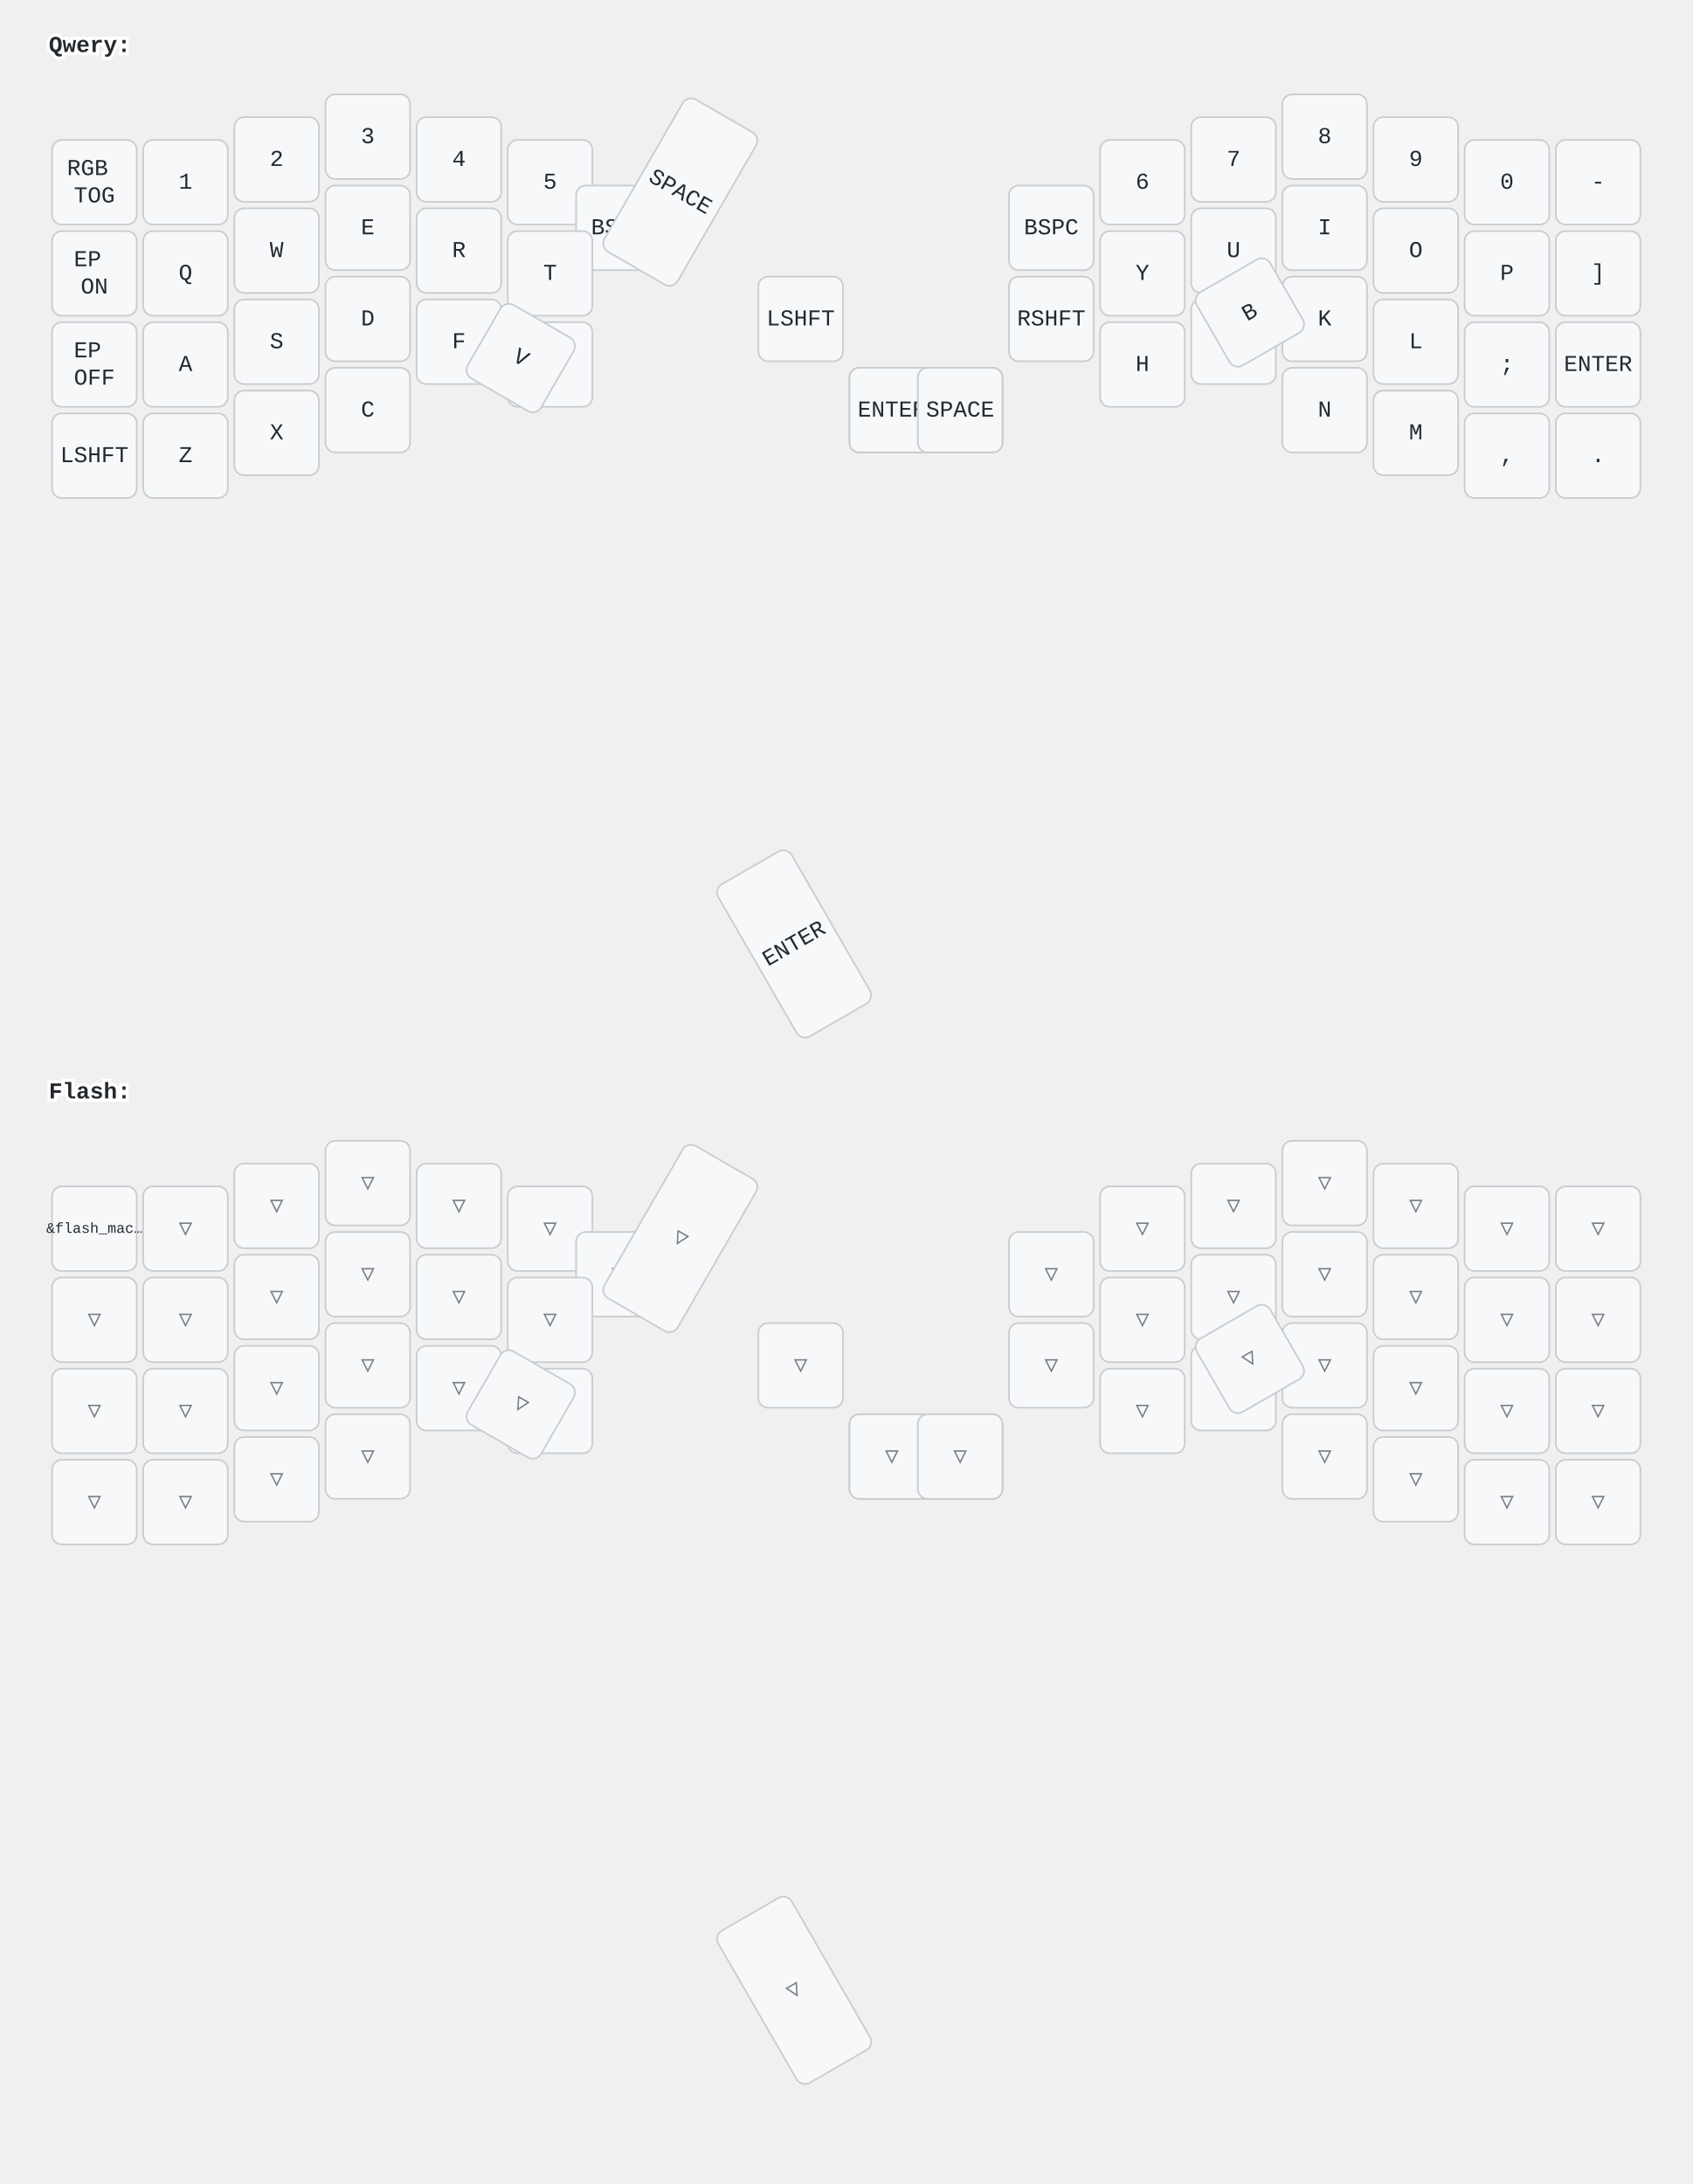
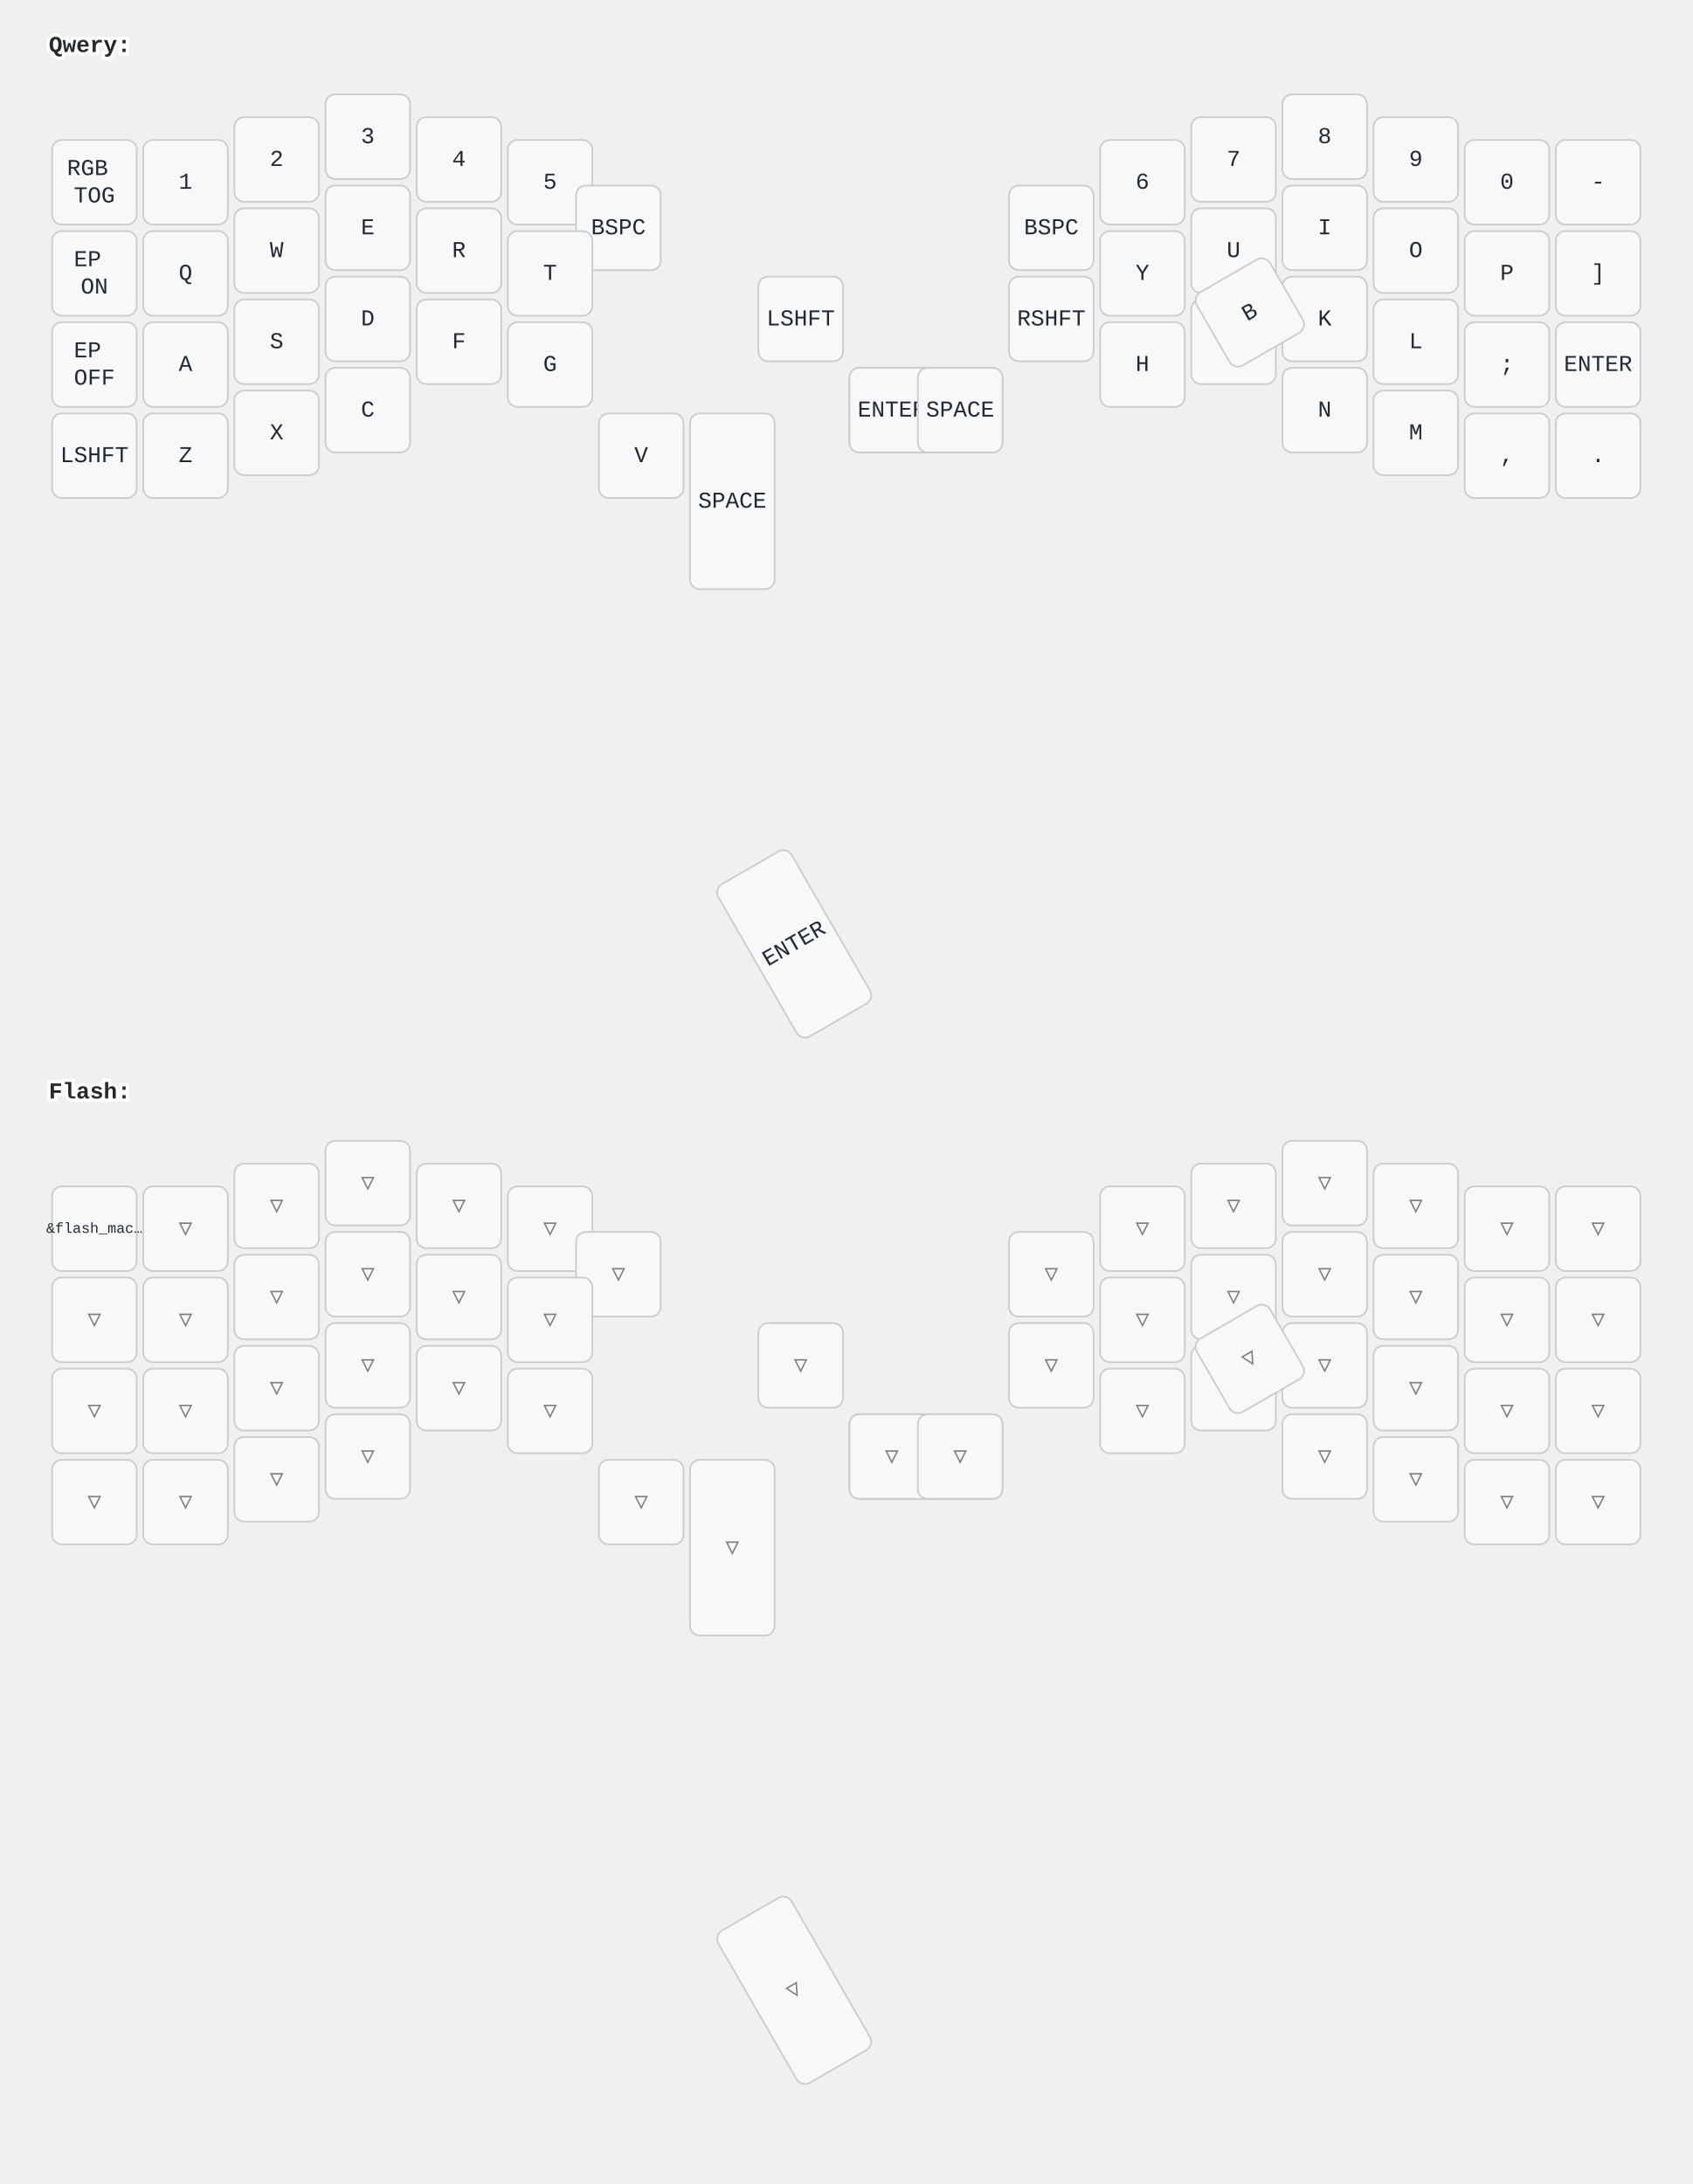
<svg xmlns="http://www.w3.org/2000/svg" width="1040" height="1342" viewBox="0 0 1040 1342" class="keymap">
  <style>/* inherit to force styles through use tags */
svg path {
    fill: inherit;
}

/* font and background color specifications */
svg.keymap {
    font-family: SFMono-Regular,Consolas,Liberation Mono,Menlo,monospace;
    font-size: 14px;
    font-kerning: normal;
    text-rendering: optimizeLegibility;
    fill: #24292e;
}

/* default key styling */
rect.key {
    fill: #f6f8fa;
}

rect.key, rect.combo {
    stroke: #c9cccf;
    stroke-width: 1;
}

/* default key side styling, only used is draw_key_sides is set */
rect.side {
    filter: brightness(90%);
}

/* color accent for combo boxes */
rect.combo, rect.combo-separate {
    fill: #cdf;
}

/* color accent for held keys */
rect.held, rect.combo.held {
    fill: #fdd;
}

/* color accent for ghost (optional) keys */
rect.ghost, rect.combo.ghost {
    stroke-dasharray: 4, 4;
    stroke-width: 2;
}

text {
    text-anchor: middle;
    dominant-baseline: middle;
}

/* styling for layer labels */
text.label {
    font-weight: bold;
    text-anchor: start;
    stroke: white;
    stroke-width: 4;
    paint-order: stroke;
}

/* styling for optional footer */
text.footer {
    text-anchor: end;
    dominant-baseline: auto;
    stroke: white;
    stroke-width: 4;
    paint-order: stroke;
}

/* styling for combo tap, and key hold/shifted label text */
text.combo, text.hold, text.shifted {
    font-size: 11px;
}

text.hold {
    text-anchor: middle;
    dominant-baseline: auto;
}

text.shifted {
    text-anchor: middle;
    dominant-baseline: hanging;
}

text.layer-activator {
    text-decoration: underline;
}

/* styling for hold/shifted label text in combo box */
text.combo.hold, text.combo.shifted {
    font-size: 8px;
}

/* lighter symbol for transparent keys */
text.trans {
    fill: #7b7e81;
}

/* styling for combo dendrons */
path.combo {
    stroke-width: 1;
    stroke: gray;
    fill: none;
}

/* Start Tabler Icons Cleanup */
/* cannot use height/width with glyphs */
.icon-tabler &gt; path {
    fill: inherit;
    stroke: inherit;
    stroke-width: 2;
}
/* hide tabler's default box */
.icon-tabler &gt; path[stroke="none"][fill="none"] {
    visibility: hidden;
}
/* End Tabler Icons Cleanup */
</style>
  <g transform="translate(30, 0)" class="layer-Qwery">
    <text x="0" y="28" class="label" id="Qwery">Qwery:</text>
    <g transform="translate(0, 56)">
      <g transform="translate(28, 56)" class="key keypos-0">
        <rect rx="6" ry="6" x="-26" y="-26" width="52" height="52" class="key" />
        <text x="0" y="0" class="key tap">
          <tspan x="0" dy="-0.6em">RGB</tspan>
          <tspan x="0" dy="1.2em">TOG</tspan>
        </text>
      </g>
      <g transform="translate(84, 56)" class="key keypos-1">
        <rect rx="6" ry="6" x="-26" y="-26" width="52" height="52" class="key" />
        <text x="0" y="0" class="key tap">1</text>
      </g>
      <g transform="translate(140, 42)" class="key keypos-2">
        <rect rx="6" ry="6" x="-26" y="-26" width="52" height="52" class="key" />
        <text x="0" y="0" class="key tap">2</text>
      </g>
      <g transform="translate(196, 28)" class="key keypos-3">
        <rect rx="6" ry="6" x="-26" y="-26" width="52" height="52" class="key" />
        <text x="0" y="0" class="key tap">3</text>
      </g>
      <g transform="translate(252, 42)" class="key keypos-4">
        <rect rx="6" ry="6" x="-26" y="-26" width="52" height="52" class="key" />
        <text x="0" y="0" class="key tap">4</text>
      </g>
      <g transform="translate(308, 56)" class="key keypos-5">
        <rect rx="6" ry="6" x="-26" y="-26" width="52" height="52" class="key" />
        <text x="0" y="0" class="key tap">5</text>
      </g>
      <g transform="translate(350, 84)" class="key keypos-6">
        <rect rx="6" ry="6" x="-26" y="-26" width="52" height="52" class="key" />
        <text x="0" y="0" class="key tap">BSPC</text>
      </g>
      <g transform="translate(616, 84)" class="key keypos-7">
        <rect rx="6" ry="6" x="-26" y="-26" width="52" height="52" class="key" />
        <text x="0" y="0" class="key tap">BSPC</text>
      </g>
      <g transform="translate(672, 56)" class="key keypos-8">
        <rect rx="6" ry="6" x="-26" y="-26" width="52" height="52" class="key" />
        <text x="0" y="0" class="key tap">6</text>
      </g>
      <g transform="translate(728, 42)" class="key keypos-9">
        <rect rx="6" ry="6" x="-26" y="-26" width="52" height="52" class="key" />
        <text x="0" y="0" class="key tap">7</text>
      </g>
      <g transform="translate(784, 28)" class="key keypos-10">
        <rect rx="6" ry="6" x="-26" y="-26" width="52" height="52" class="key" />
        <text x="0" y="0" class="key tap">8</text>
      </g>
      <g transform="translate(840, 42)" class="key keypos-11">
        <rect rx="6" ry="6" x="-26" y="-26" width="52" height="52" class="key" />
        <text x="0" y="0" class="key tap">9</text>
      </g>
      <g transform="translate(896, 56)" class="key keypos-12">
        <rect rx="6" ry="6" x="-26" y="-26" width="52" height="52" class="key" />
        <text x="0" y="0" class="key tap">0</text>
      </g>
      <g transform="translate(952, 56)" class="key keypos-13">
        <rect rx="6" ry="6" x="-26" y="-26" width="52" height="52" class="key" />
        <text x="0" y="0" class="key tap">-</text>
      </g>
      <g transform="translate(28, 112)" class="key keypos-14">
        <rect rx="6" ry="6" x="-26" y="-26" width="52" height="52" class="key" />
        <text x="0" y="0" class="key tap">
          <tspan x="0" dy="-0.6em">EP</tspan>
          <tspan x="0" dy="1.2em">ON</tspan>
        </text>
      </g>
      <g transform="translate(84, 112)" class="key keypos-15">
        <rect rx="6" ry="6" x="-26" y="-26" width="52" height="52" class="key" />
        <text x="0" y="0" class="key tap">Q</text>
      </g>
      <g transform="translate(140, 98)" class="key keypos-16">
        <rect rx="6" ry="6" x="-26" y="-26" width="52" height="52" class="key" />
        <text x="0" y="0" class="key tap">W</text>
      </g>
      <g transform="translate(196, 84)" class="key keypos-17">
        <rect rx="6" ry="6" x="-26" y="-26" width="52" height="52" class="key" />
        <text x="0" y="0" class="key tap">E</text>
      </g>
      <g transform="translate(252, 98)" class="key keypos-18">
        <rect rx="6" ry="6" x="-26" y="-26" width="52" height="52" class="key" />
        <text x="0" y="0" class="key tap">R</text>
      </g>
      <g transform="translate(308, 112)" class="key keypos-19">
        <rect rx="6" ry="6" x="-26" y="-26" width="52" height="52" class="key" />
        <text x="0" y="0" class="key tap">T</text>
      </g>
      <g transform="translate(462, 140)" class="key keypos-20">
        <rect rx="6" ry="6" x="-26" y="-26" width="52" height="52" class="key" />
        <text x="0" y="0" class="key tap">LSHFT</text>
      </g>
      <g transform="translate(616, 140)" class="key keypos-21">
        <rect rx="6" ry="6" x="-26" y="-26" width="52" height="52" class="key" />
        <text x="0" y="0" class="key tap">RSHFT</text>
      </g>
      <g transform="translate(672, 112)" class="key keypos-22">
        <rect rx="6" ry="6" x="-26" y="-26" width="52" height="52" class="key" />
        <text x="0" y="0" class="key tap">Y</text>
      </g>
      <g transform="translate(728, 98)" class="key keypos-23">
        <rect rx="6" ry="6" x="-26" y="-26" width="52" height="52" class="key" />
        <text x="0" y="0" class="key tap">U</text>
      </g>
      <g transform="translate(784, 84)" class="key keypos-24">
        <rect rx="6" ry="6" x="-26" y="-26" width="52" height="52" class="key" />
        <text x="0" y="0" class="key tap">I</text>
      </g>
      <g transform="translate(840, 98)" class="key keypos-25">
        <rect rx="6" ry="6" x="-26" y="-26" width="52" height="52" class="key" />
        <text x="0" y="0" class="key tap">O</text>
      </g>
      <g transform="translate(896, 112)" class="key keypos-26">
        <rect rx="6" ry="6" x="-26" y="-26" width="52" height="52" class="key" />
        <text x="0" y="0" class="key tap">P</text>
      </g>
      <g transform="translate(952, 112)" class="key keypos-27">
        <rect rx="6" ry="6" x="-26" y="-26" width="52" height="52" class="key" />
        <text x="0" y="0" class="key tap">]</text>
      </g>
      <g transform="translate(28, 168)" class="key keypos-28">
        <rect rx="6" ry="6" x="-26" y="-26" width="52" height="52" class="key" />
        <text x="0" y="0" class="key tap">
          <tspan x="0" dy="-0.6em">EP</tspan>
          <tspan x="0" dy="1.2em">OFF</tspan>
        </text>
      </g>
      <g transform="translate(84, 168)" class="key keypos-29">
        <rect rx="6" ry="6" x="-26" y="-26" width="52" height="52" class="key" />
        <text x="0" y="0" class="key tap">A</text>
      </g>
      <g transform="translate(140, 154)" class="key keypos-30">
        <rect rx="6" ry="6" x="-26" y="-26" width="52" height="52" class="key" />
        <text x="0" y="0" class="key tap">S</text>
      </g>
      <g transform="translate(196, 140)" class="key keypos-31">
        <rect rx="6" ry="6" x="-26" y="-26" width="52" height="52" class="key" />
        <text x="0" y="0" class="key tap">D</text>
      </g>
      <g transform="translate(252, 154)" class="key keypos-32">
        <rect rx="6" ry="6" x="-26" y="-26" width="52" height="52" class="key" />
        <text x="0" y="0" class="key tap">F</text>
      </g>
      <g transform="translate(308, 168)" class="key keypos-33">
        <rect rx="6" ry="6" x="-26" y="-26" width="52" height="52" class="key" />
        <text x="0" y="0" class="key tap">G</text>
      </g>
      <g transform="translate(518, 196)" class="key keypos-34">
        <rect rx="6" ry="6" x="-26" y="-26" width="52" height="52" class="key" />
        <text x="0" y="0" class="key tap">TAB</text>
      </g>
      <g transform="translate(560, 196)" class="key keypos-35">
        <rect rx="6" ry="6" x="-26" y="-26" width="52" height="52" class="key" />
        <text x="0" y="0" class="key tap">TAB</text>
      </g>
      <g transform="translate(672, 168)" class="key keypos-36">
        <rect rx="6" ry="6" x="-26" y="-26" width="52" height="52" class="key" />
        <text x="0" y="0" class="key tap">H</text>
      </g>
      <g transform="translate(728, 154)" class="key keypos-37">
        <rect rx="6" ry="6" x="-26" y="-26" width="52" height="52" class="key" />
        <text x="0" y="0" class="key tap">J</text>
      </g>
      <g transform="translate(784, 140)" class="key keypos-38">
        <rect rx="6" ry="6" x="-26" y="-26" width="52" height="52" class="key" />
        <text x="0" y="0" class="key tap">K</text>
      </g>
      <g transform="translate(840, 154)" class="key keypos-39">
        <rect rx="6" ry="6" x="-26" y="-26" width="52" height="52" class="key" />
        <text x="0" y="0" class="key tap">L</text>
      </g>
      <g transform="translate(896, 168)" class="key keypos-40">
        <rect rx="6" ry="6" x="-26" y="-26" width="52" height="52" class="key" />
        <text x="0" y="0" class="key tap">;</text>
      </g>
      <g transform="translate(952, 168)" class="key keypos-41">
        <rect rx="6" ry="6" x="-26" y="-26" width="52" height="52" class="key" />
        <text x="0" y="0" class="key tap">ENTER</text>
      </g>
      <g transform="translate(28, 224)" class="key keypos-42">
        <rect rx="6" ry="6" x="-26" y="-26" width="52" height="52" class="key" />
        <text x="0" y="0" class="key tap">LSHFT</text>
      </g>
      <g transform="translate(84, 224)" class="key keypos-43">
        <rect rx="6" ry="6" x="-26" y="-26" width="52" height="52" class="key" />
        <text x="0" y="0" class="key tap">Z</text>
      </g>
      <g transform="translate(140, 210)" class="key keypos-44">
        <rect rx="6" ry="6" x="-26" y="-26" width="52" height="52" class="key" />
        <text x="0" y="0" class="key tap">X</text>
      </g>
      <g transform="translate(196, 196)" class="key keypos-45">
        <rect rx="6" ry="6" x="-26" y="-26" width="52" height="52" class="key" />
        <text x="0" y="0" class="key tap">C</text>
      </g>
-       <g transform="translate(290, 164) rotate(30.0)" class="key keypos-46">
+       <g transform="translate(364, 224)" class="key keypos-46">
        <rect rx="6" ry="6" x="-26" y="-26" width="52" height="52" class="key" />
        <text x="0" y="0" class="key tap">V</text>
      </g>
-       <g transform="translate(388, 62) rotate(30.0)" class="key keypos-47">
+       <g transform="translate(420, 252)" class="key keypos-47">
        <rect rx="6" ry="6" x="-26" y="-54" width="52" height="108" class="key" />
        <text x="0" y="0" class="key tap">SPACE</text>
      </g>
      <g transform="translate(518, 196)" class="key keypos-48">
        <rect rx="6" ry="6" x="-26" y="-26" width="52" height="52" class="key" />
        <text x="0" y="0" class="key tap">ENTER</text>
      </g>
      <g transform="translate(560, 196)" class="key keypos-49">
        <rect rx="6" ry="6" x="-26" y="-26" width="52" height="52" class="key" />
        <text x="0" y="0" class="key tap">SPACE</text>
      </g>
      <g transform="translate(458, 524) rotate(-30.0)" class="key keypos-50">
        <rect rx="6" ry="6" x="-26" y="-54" width="52" height="108" class="key" />
        <text x="0" y="0" class="key tap">ENTER</text>
      </g>
      <g transform="translate(738, 136) rotate(-30.0)" class="key keypos-51">
        <rect rx="6" ry="6" x="-26" y="-26" width="52" height="52" class="key" />
        <text x="0" y="0" class="key tap">B</text>
      </g>
      <g transform="translate(784, 196)" class="key keypos-52">
        <rect rx="6" ry="6" x="-26" y="-26" width="52" height="52" class="key" />
        <text x="0" y="0" class="key tap">N</text>
      </g>
      <g transform="translate(840, 210)" class="key keypos-53">
        <rect rx="6" ry="6" x="-26" y="-26" width="52" height="52" class="key" />
        <text x="0" y="0" class="key tap">M</text>
      </g>
      <g transform="translate(896, 224)" class="key keypos-54">
        <rect rx="6" ry="6" x="-26" y="-26" width="52" height="52" class="key" />
        <text x="0" y="0" class="key tap">,</text>
      </g>
      <g transform="translate(952, 224)" class="key keypos-55">
        <rect rx="6" ry="6" x="-26" y="-26" width="52" height="52" class="key" />
        <text x="0" y="0" class="key tap">.</text>
      </g>
    </g>
  </g>
  <g transform="translate(30, 643)" class="layer-Flash">
    <text x="0" y="28" class="label" id="Flash">Flash:</text>
    <g transform="translate(0, 56)">
      <g transform="translate(28, 56)" class="key keypos-0">
        <rect rx="6" ry="6" x="-26" y="-26" width="52" height="52" class="key" />
        <text x="0" y="0" class="key tap">
          <tspan style="font-size: 64%">&amp;flash_mac…</tspan>
        </text>
      </g>
      <g transform="translate(84, 56)" class="key trans keypos-1">
        <rect rx="6" ry="6" x="-26" y="-26" width="52" height="52" class="key trans" />
        <text x="0" y="0" class="key trans tap">▽</text>
      </g>
      <g transform="translate(140, 42)" class="key trans keypos-2">
        <rect rx="6" ry="6" x="-26" y="-26" width="52" height="52" class="key trans" />
        <text x="0" y="0" class="key trans tap">▽</text>
      </g>
      <g transform="translate(196, 28)" class="key trans keypos-3">
        <rect rx="6" ry="6" x="-26" y="-26" width="52" height="52" class="key trans" />
        <text x="0" y="0" class="key trans tap">▽</text>
      </g>
      <g transform="translate(252, 42)" class="key trans keypos-4">
        <rect rx="6" ry="6" x="-26" y="-26" width="52" height="52" class="key trans" />
        <text x="0" y="0" class="key trans tap">▽</text>
      </g>
      <g transform="translate(308, 56)" class="key trans keypos-5">
        <rect rx="6" ry="6" x="-26" y="-26" width="52" height="52" class="key trans" />
        <text x="0" y="0" class="key trans tap">▽</text>
      </g>
      <g transform="translate(350, 84)" class="key trans keypos-6">
        <rect rx="6" ry="6" x="-26" y="-26" width="52" height="52" class="key trans" />
        <text x="0" y="0" class="key trans tap">▽</text>
      </g>
      <g transform="translate(616, 84)" class="key trans keypos-7">
        <rect rx="6" ry="6" x="-26" y="-26" width="52" height="52" class="key trans" />
        <text x="0" y="0" class="key trans tap">▽</text>
      </g>
      <g transform="translate(672, 56)" class="key trans keypos-8">
        <rect rx="6" ry="6" x="-26" y="-26" width="52" height="52" class="key trans" />
        <text x="0" y="0" class="key trans tap">▽</text>
      </g>
      <g transform="translate(728, 42)" class="key trans keypos-9">
        <rect rx="6" ry="6" x="-26" y="-26" width="52" height="52" class="key trans" />
        <text x="0" y="0" class="key trans tap">▽</text>
      </g>
      <g transform="translate(784, 28)" class="key trans keypos-10">
        <rect rx="6" ry="6" x="-26" y="-26" width="52" height="52" class="key trans" />
        <text x="0" y="0" class="key trans tap">▽</text>
      </g>
      <g transform="translate(840, 42)" class="key trans keypos-11">
        <rect rx="6" ry="6" x="-26" y="-26" width="52" height="52" class="key trans" />
        <text x="0" y="0" class="key trans tap">▽</text>
      </g>
      <g transform="translate(896, 56)" class="key trans keypos-12">
        <rect rx="6" ry="6" x="-26" y="-26" width="52" height="52" class="key trans" />
        <text x="0" y="0" class="key trans tap">▽</text>
      </g>
      <g transform="translate(952, 56)" class="key trans keypos-13">
        <rect rx="6" ry="6" x="-26" y="-26" width="52" height="52" class="key trans" />
        <text x="0" y="0" class="key trans tap">▽</text>
      </g>
      <g transform="translate(28, 112)" class="key trans keypos-14">
        <rect rx="6" ry="6" x="-26" y="-26" width="52" height="52" class="key trans" />
        <text x="0" y="0" class="key trans tap">▽</text>
      </g>
      <g transform="translate(84, 112)" class="key trans keypos-15">
        <rect rx="6" ry="6" x="-26" y="-26" width="52" height="52" class="key trans" />
        <text x="0" y="0" class="key trans tap">▽</text>
      </g>
      <g transform="translate(140, 98)" class="key trans keypos-16">
        <rect rx="6" ry="6" x="-26" y="-26" width="52" height="52" class="key trans" />
        <text x="0" y="0" class="key trans tap">▽</text>
      </g>
      <g transform="translate(196, 84)" class="key trans keypos-17">
        <rect rx="6" ry="6" x="-26" y="-26" width="52" height="52" class="key trans" />
        <text x="0" y="0" class="key trans tap">▽</text>
      </g>
      <g transform="translate(252, 98)" class="key trans keypos-18">
        <rect rx="6" ry="6" x="-26" y="-26" width="52" height="52" class="key trans" />
        <text x="0" y="0" class="key trans tap">▽</text>
      </g>
      <g transform="translate(308, 112)" class="key trans keypos-19">
        <rect rx="6" ry="6" x="-26" y="-26" width="52" height="52" class="key trans" />
        <text x="0" y="0" class="key trans tap">▽</text>
      </g>
      <g transform="translate(462, 140)" class="key trans keypos-20">
        <rect rx="6" ry="6" x="-26" y="-26" width="52" height="52" class="key trans" />
        <text x="0" y="0" class="key trans tap">▽</text>
      </g>
      <g transform="translate(616, 140)" class="key trans keypos-21">
        <rect rx="6" ry="6" x="-26" y="-26" width="52" height="52" class="key trans" />
        <text x="0" y="0" class="key trans tap">▽</text>
      </g>
      <g transform="translate(672, 112)" class="key trans keypos-22">
        <rect rx="6" ry="6" x="-26" y="-26" width="52" height="52" class="key trans" />
        <text x="0" y="0" class="key trans tap">▽</text>
      </g>
      <g transform="translate(728, 98)" class="key trans keypos-23">
        <rect rx="6" ry="6" x="-26" y="-26" width="52" height="52" class="key trans" />
        <text x="0" y="0" class="key trans tap">▽</text>
      </g>
      <g transform="translate(784, 84)" class="key trans keypos-24">
        <rect rx="6" ry="6" x="-26" y="-26" width="52" height="52" class="key trans" />
        <text x="0" y="0" class="key trans tap">▽</text>
      </g>
      <g transform="translate(840, 98)" class="key trans keypos-25">
        <rect rx="6" ry="6" x="-26" y="-26" width="52" height="52" class="key trans" />
        <text x="0" y="0" class="key trans tap">▽</text>
      </g>
      <g transform="translate(896, 112)" class="key trans keypos-26">
        <rect rx="6" ry="6" x="-26" y="-26" width="52" height="52" class="key trans" />
        <text x="0" y="0" class="key trans tap">▽</text>
      </g>
      <g transform="translate(952, 112)" class="key trans keypos-27">
        <rect rx="6" ry="6" x="-26" y="-26" width="52" height="52" class="key trans" />
        <text x="0" y="0" class="key trans tap">▽</text>
      </g>
      <g transform="translate(28, 168)" class="key trans keypos-28">
        <rect rx="6" ry="6" x="-26" y="-26" width="52" height="52" class="key trans" />
        <text x="0" y="0" class="key trans tap">▽</text>
      </g>
      <g transform="translate(84, 168)" class="key trans keypos-29">
        <rect rx="6" ry="6" x="-26" y="-26" width="52" height="52" class="key trans" />
        <text x="0" y="0" class="key trans tap">▽</text>
      </g>
      <g transform="translate(140, 154)" class="key trans keypos-30">
        <rect rx="6" ry="6" x="-26" y="-26" width="52" height="52" class="key trans" />
        <text x="0" y="0" class="key trans tap">▽</text>
      </g>
      <g transform="translate(196, 140)" class="key trans keypos-31">
        <rect rx="6" ry="6" x="-26" y="-26" width="52" height="52" class="key trans" />
        <text x="0" y="0" class="key trans tap">▽</text>
      </g>
      <g transform="translate(252, 154)" class="key trans keypos-32">
        <rect rx="6" ry="6" x="-26" y="-26" width="52" height="52" class="key trans" />
        <text x="0" y="0" class="key trans tap">▽</text>
      </g>
      <g transform="translate(308, 168)" class="key trans keypos-33">
        <rect rx="6" ry="6" x="-26" y="-26" width="52" height="52" class="key trans" />
        <text x="0" y="0" class="key trans tap">▽</text>
      </g>
      <g transform="translate(518, 196)" class="key trans keypos-34">
        <rect rx="6" ry="6" x="-26" y="-26" width="52" height="52" class="key trans" />
        <text x="0" y="0" class="key trans tap">▽</text>
      </g>
      <g transform="translate(560, 196)" class="key trans keypos-35">
        <rect rx="6" ry="6" x="-26" y="-26" width="52" height="52" class="key trans" />
        <text x="0" y="0" class="key trans tap">▽</text>
      </g>
      <g transform="translate(672, 168)" class="key trans keypos-36">
        <rect rx="6" ry="6" x="-26" y="-26" width="52" height="52" class="key trans" />
        <text x="0" y="0" class="key trans tap">▽</text>
      </g>
      <g transform="translate(728, 154)" class="key trans keypos-37">
        <rect rx="6" ry="6" x="-26" y="-26" width="52" height="52" class="key trans" />
        <text x="0" y="0" class="key trans tap">▽</text>
      </g>
      <g transform="translate(784, 140)" class="key trans keypos-38">
        <rect rx="6" ry="6" x="-26" y="-26" width="52" height="52" class="key trans" />
        <text x="0" y="0" class="key trans tap">▽</text>
      </g>
      <g transform="translate(840, 154)" class="key trans keypos-39">
        <rect rx="6" ry="6" x="-26" y="-26" width="52" height="52" class="key trans" />
        <text x="0" y="0" class="key trans tap">▽</text>
      </g>
      <g transform="translate(896, 168)" class="key trans keypos-40">
        <rect rx="6" ry="6" x="-26" y="-26" width="52" height="52" class="key trans" />
        <text x="0" y="0" class="key trans tap">▽</text>
      </g>
      <g transform="translate(952, 168)" class="key trans keypos-41">
        <rect rx="6" ry="6" x="-26" y="-26" width="52" height="52" class="key trans" />
        <text x="0" y="0" class="key trans tap">▽</text>
      </g>
      <g transform="translate(28, 224)" class="key trans keypos-42">
        <rect rx="6" ry="6" x="-26" y="-26" width="52" height="52" class="key trans" />
        <text x="0" y="0" class="key trans tap">▽</text>
      </g>
      <g transform="translate(84, 224)" class="key trans keypos-43">
        <rect rx="6" ry="6" x="-26" y="-26" width="52" height="52" class="key trans" />
        <text x="0" y="0" class="key trans tap">▽</text>
      </g>
      <g transform="translate(140, 210)" class="key trans keypos-44">
        <rect rx="6" ry="6" x="-26" y="-26" width="52" height="52" class="key trans" />
        <text x="0" y="0" class="key trans tap">▽</text>
      </g>
      <g transform="translate(196, 196)" class="key trans keypos-45">
        <rect rx="6" ry="6" x="-26" y="-26" width="52" height="52" class="key trans" />
        <text x="0" y="0" class="key trans tap">▽</text>
      </g>
-       <g transform="translate(290, 164) rotate(30.0)" class="key trans keypos-46">
-         <rect rx="6" ry="6" x="-26" y="-26" width="52" height="52" class="key trans" />
-         <text x="0" y="0" class="key trans tap">▽</text>
-       </g>
-       <g transform="translate(388, 62) rotate(30.0)" class="key trans keypos-47">
+       <g transform="translate(364, 224)" class="key trans keypos-46">
+         <rect rx="6" ry="6" x="-26" y="-26" width="52" height="52" class="key trans" />
+         <text x="0" y="0" class="key trans tap">▽</text>
+       </g>
+       <g transform="translate(420, 252)" class="key trans keypos-47">
        <rect rx="6" ry="6" x="-26" y="-54" width="52" height="108" class="key trans" />
        <text x="0" y="0" class="key trans tap">▽</text>
      </g>
      <g transform="translate(518, 196)" class="key trans keypos-48">
        <rect rx="6" ry="6" x="-26" y="-26" width="52" height="52" class="key trans" />
        <text x="0" y="0" class="key trans tap">▽</text>
      </g>
      <g transform="translate(560, 196)" class="key trans keypos-49">
        <rect rx="6" ry="6" x="-26" y="-26" width="52" height="52" class="key trans" />
        <text x="0" y="0" class="key trans tap">▽</text>
      </g>
      <g transform="translate(458, 524) rotate(-30.0)" class="key trans keypos-50">
        <rect rx="6" ry="6" x="-26" y="-54" width="52" height="108" class="key trans" />
        <text x="0" y="0" class="key trans tap">▽</text>
      </g>
      <g transform="translate(738, 136) rotate(-30.0)" class="key trans keypos-51">
        <rect rx="6" ry="6" x="-26" y="-26" width="52" height="52" class="key trans" />
        <text x="0" y="0" class="key trans tap">▽</text>
      </g>
      <g transform="translate(784, 196)" class="key trans keypos-52">
        <rect rx="6" ry="6" x="-26" y="-26" width="52" height="52" class="key trans" />
        <text x="0" y="0" class="key trans tap">▽</text>
      </g>
      <g transform="translate(840, 210)" class="key trans keypos-53">
        <rect rx="6" ry="6" x="-26" y="-26" width="52" height="52" class="key trans" />
        <text x="0" y="0" class="key trans tap">▽</text>
      </g>
      <g transform="translate(896, 224)" class="key trans keypos-54">
        <rect rx="6" ry="6" x="-26" y="-26" width="52" height="52" class="key trans" />
        <text x="0" y="0" class="key trans tap">▽</text>
      </g>
      <g transform="translate(952, 224)" class="key trans keypos-55">
        <rect rx="6" ry="6" x="-26" y="-26" width="52" height="52" class="key trans" />
        <text x="0" y="0" class="key trans tap">▽</text>
      </g>
    </g>
  </g>
</svg>
